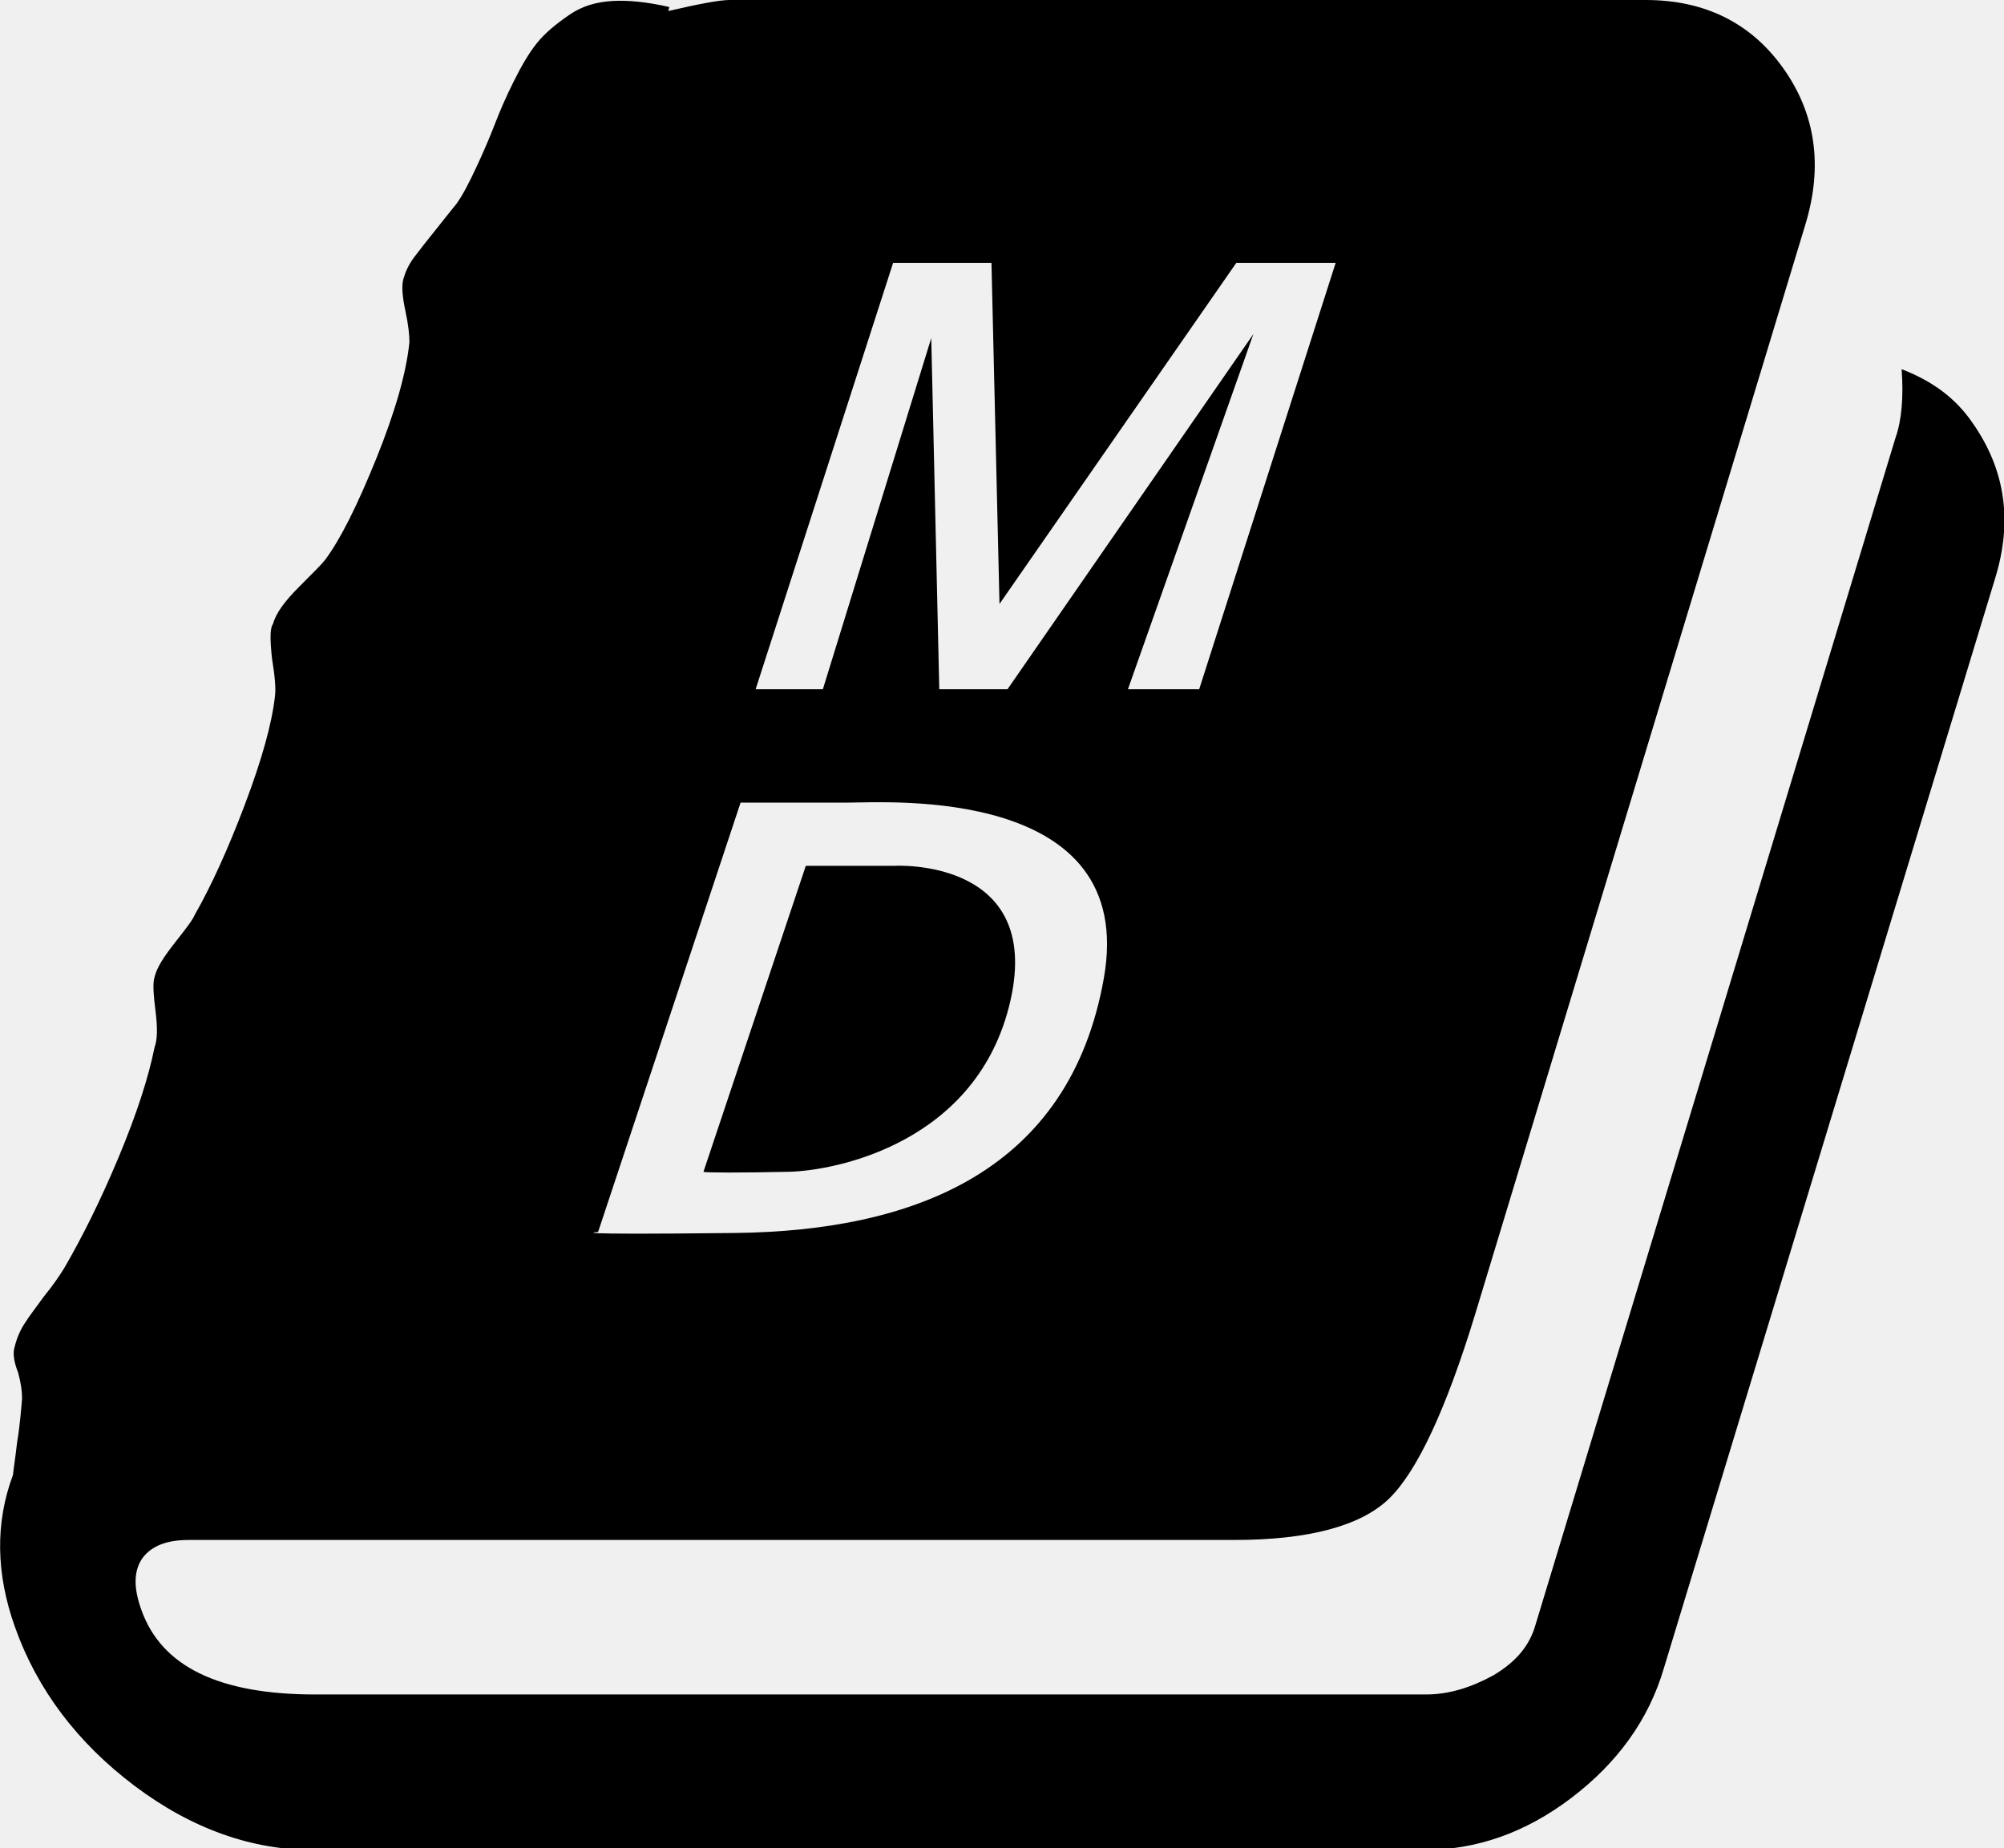
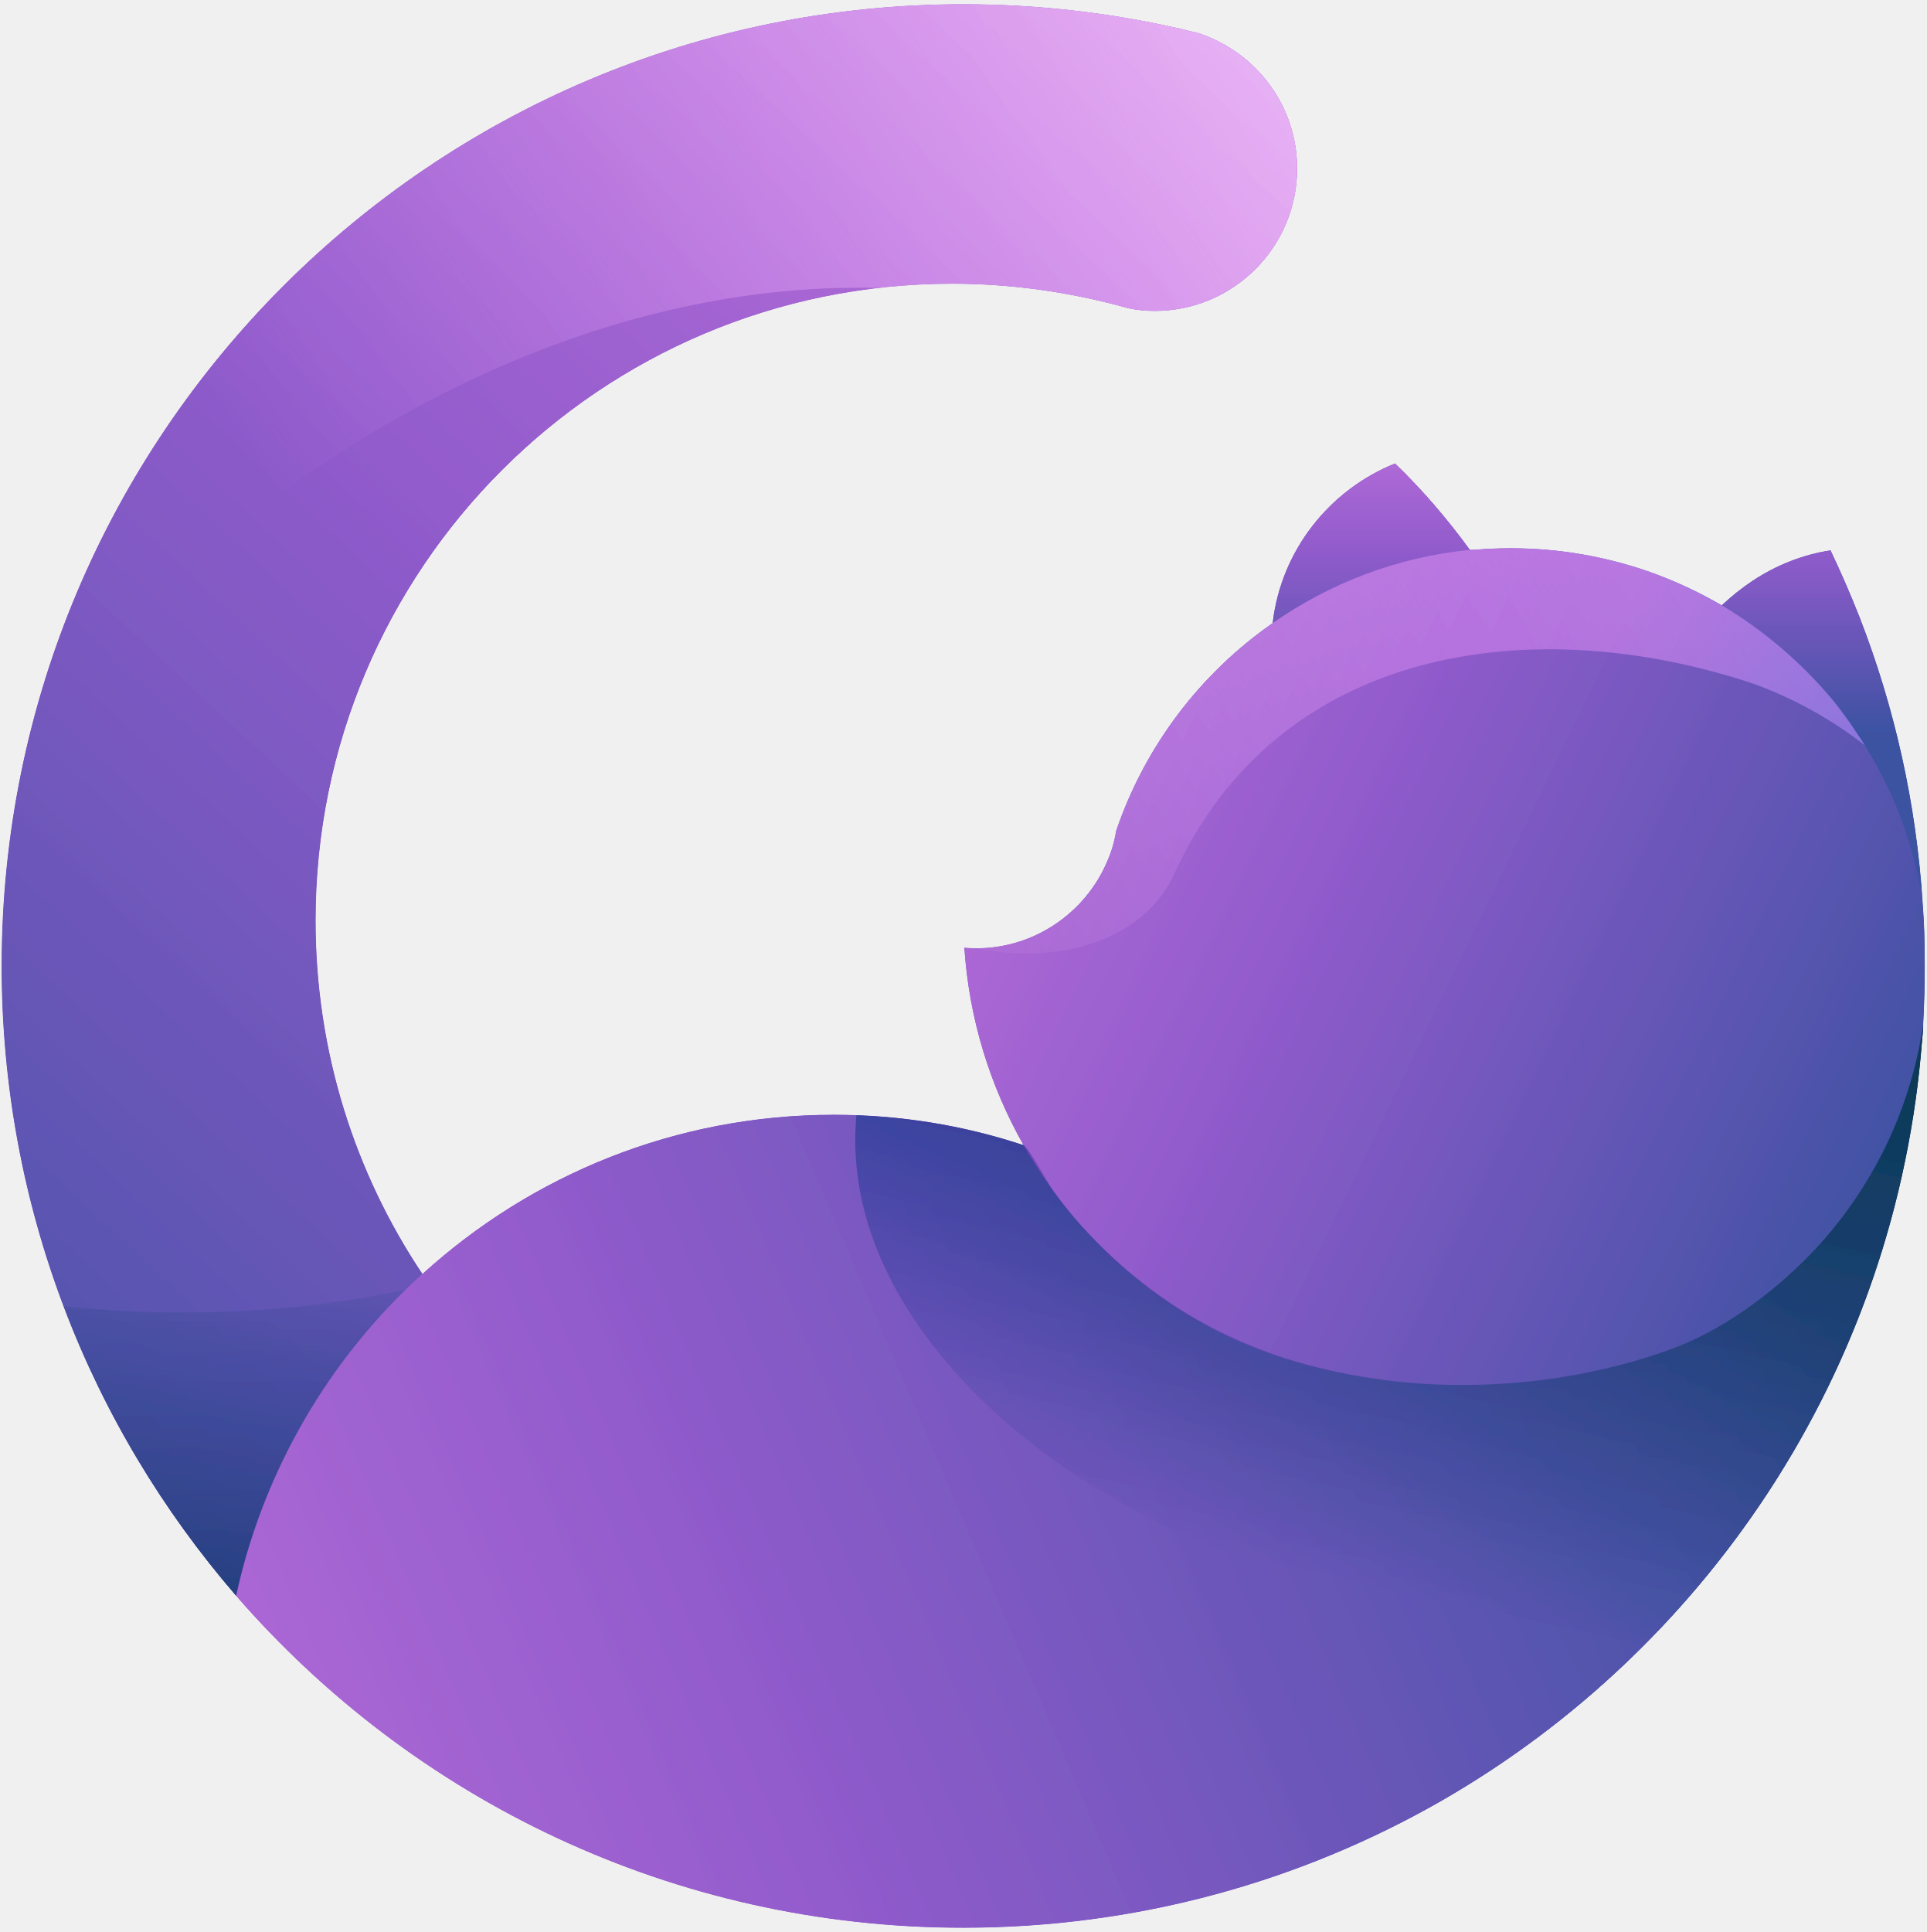
- <svg xmlns="http://www.w3.org/2000/svg" viewBox="0 0 199.7 184.2">
+ <svg xmlns="http://www.w3.org/2000/svg" version="1.2" viewBox="0 0 368 369" width="368" height="369">
+   <defs>
+     <linearGradient id="g1" x2="1" gradientUnits="userSpaceOnUse" gradientTransform="matrix(367.431,0,0,367.431,.284,.801)">
+       <stop offset="0" stop-color="#d26ee0" />
+       <stop offset=".5" stop-color="#924aca" />
+       <stop offset="1" stop-color="#3a3e9c" />
+     </linearGradient>
+     <linearGradient id="g2" x2="1" gradientUnits="userSpaceOnUse" gradientTransform="matrix(385.105,-158.988,82.321,199.401,-85.183,296.857)">
+       <stop offset="0" stop-color="#d26ee0" />
+       <stop offset=".5" stop-color="#924aca" />
+       <stop offset="1" stop-color="#3a3e9c" />
+     </linearGradient>
+     <linearGradient id="g3" x2="1" gradientUnits="userSpaceOnUse" gradientTransform="matrix(-327.853,351.449,-166.655,-155.466,467.169,137.02)">
+       <stop offset="0" stop-color="#d26ee0" />
+       <stop offset=".5" stop-color="#924aca" />
+       <stop offset="1" stop-color="#3a3e9c" />
+     </linearGradient>
+     <linearGradient id="g4" x2="1" gradientUnits="userSpaceOnUse" gradientTransform="matrix(0,71.719,-40.88,0,407.227,70.055)">
+       <stop offset="0" stop-color="#d26ee0" />
+       <stop offset=".5" stop-color="#924aca" />
+       <stop offset="1" stop-color="#3a3e9c" />
+     </linearGradient>
+     <linearGradient id="g5" x2="1" gradientUnits="userSpaceOnUse" gradientTransform="matrix(237.95,117.31,-112.277,227.741,179.398,22.774)">
+       <stop offset="0" stop-color="#d26ee0" />
+       <stop offset=".5" stop-color="#924aca" />
+       <stop offset="1" stop-color="#3a3e9c" />
+     </linearGradient>
+     <linearGradient id="g6" x2="1" gradientUnits="userSpaceOnUse" gradientTransform="matrix(0,71.719,-88.832,0,274.219,70.055)">
+       <stop offset="0" stop-color="#d26ee0" />
+       <stop offset=".5" stop-color="#924aca" />
+       <stop offset="1" stop-color="#3a3e9c" />
+     </linearGradient>
+     <linearGradient id="g7" x2="1" gradientUnits="userSpaceOnUse" gradientTransform="matrix(29.897,-137.526,145.454,31.62,180.188,285.563)">
+       <stop offset="0" stop-color="#000000" stop-opacity="0" />
+       <stop offset="1" stop-color="#000000" stop-opacity="1" />
+     </linearGradient>
+     <linearGradient id="g8" x2="1" gradientUnits="userSpaceOnUse" gradientTransform="matrix(232.857,-157.928,62.558,92.238,20.415,45.425)">
+       <stop offset="0" stop-color="#e8ffff" stop-opacity="0" />
+       <stop offset="1" stop-color="#ffffff" stop-opacity="1" />
+     </linearGradient>
+     <linearGradient id="g9" x2="1" gradientUnits="userSpaceOnUse" gradientTransform="matrix(282.114,-177.352,86.587,137.734,151.764,168.792)">
+       <stop offset="0" stop-color="#e8ffff" stop-opacity="0" />
+       <stop offset="1" stop-color="#ffffff" stop-opacity="1" />
+     </linearGradient>
+     <linearGradient id="g10" x2="1" gradientUnits="userSpaceOnUse" gradientTransform="matrix(.74,133.142,-149.377,.83,70.908,233)">
+       <stop offset="0" stop-color="#000000" stop-opacity="0" />
+       <stop offset="1" stop-color="#000000" stop-opacity="1" />
+     </linearGradient>
+   </defs>
  <style>
-     @media (prefers-color-scheme: dark) {
-       svg { fill: white; }
-     }
-   </style>
-   <path d="M189.5,36.8c0.2,2.8,0,5.1-0.6,6.8L153,162c-0.6,2.1-2,3.7-4.2,5c-2.2,1.2-4.4,1.9-6.7,1.9H31.4c-9.6,0-15.3-2.8-17.3-8.4   c-0.8-2.2-0.8-3.9,0.1-5.2c0.9-1.2,2.4-1.8,4.6-1.8H123c7.4,0,12.6-1.4,15.4-4.1s5.7-8.9,8.6-18.4l32.9-108.6   c1.8-5.9,1-11.1-2.2-15.6S169.9,0,164,0H72.7c-1,0-3.1,0.4-6.1,1.1l0.1-0.4C64.5,0.2,62.6,0,61,0.1s-3,0.5-4.3,1.4   c-1.3,0.9-2.4,1.8-3.2,2.8S52,6.5,51.2,8.1c-0.8,1.6-1.4,3-1.9,4.3s-1.1,2.7-1.8,4.2c-0.7,1.5-1.3,2.7-2,3.7c-0.5,0.6-1.2,1.5-2,2.5   s-1.6,2-2.2,2.8s-0.9,1.5-1.1,2.2c-0.2,0.7-0.1,1.8,0.2,3.2c0.3,1.4,0.4,2.4,0.4,3.1c-0.3,3-1.4,6.9-3.3,11.6   c-1.9,4.7-3.6,8.1-5.1,10.1c-0.3,0.4-1.2,1.3-2.6,2.7c-1.4,1.4-2.3,2.6-2.6,3.7c-0.3,0.4-0.3,1.5-0.1,3.4c0.3,1.8,0.4,3.1,0.3,3.8   c-0.3,2.7-1.3,6.3-3,10.8c-1.7,4.5-3.4,8.2-5,11c-0.2,0.5-0.9,1.4-2,2.8c-1.1,1.4-1.8,2.5-2,3.4c-0.2,0.6-0.1,1.8,0.1,3.4   c0.2,1.6,0.2,2.8-0.1,3.6c-0.6,3-1.8,6.7-3.6,11c-1.8,4.3-3.6,7.9-5.4,11c-0.5,0.8-1.1,1.7-2,2.8c-0.8,1.1-1.5,2-2,2.8   s-0.8,1.6-1,2.5c-0.1,0.5,0,1.3,0.4,2.3c0.3,1.1,0.4,1.9,0.4,2.6c-0.1,1.1-0.2,2.6-0.5,4.4c-0.2,1.8-0.4,2.9-0.4,3.2   c-1.8,4.8-1.7,9.9,0.2,15.2c2.2,6.2,6.2,11.5,11.9,15.8c5.7,4.3,11.7,6.4,17.8,6.4h110.7c5.2,0,10.1-1.7,14.7-5.2s7.7-7.8,9.2-12.9   l33-108.6c1.8-5.8,1-10.9-2.2-15.5C194.9,39.7,192.6,38,189.5,36.8z M59.6,122.8L73.8,80c0,0,7,0,10.8,0s28.8-1.7,25.4,17.5   c-3.4,19.2-18.8,25.2-36.8,25.4S59.6,122.8,59.6,122.8z M78.6,116.8c4.7-0.1,18.9-2.9,22.1-17.1S89.2,86.3,89.2,86.3l-8.9,0   l-10.2,30.5C70.2,116.9,74,116.9,78.6,116.8z M75.3,68.7L89,26.2h9.8l0.8,34l23.6-34h9.9l-13.6,42.5h-7.1l12.5-35.4l-24.5,35.4h-6.8   l-0.8-35L82,68.7H75.3z" />
+ 		.s0 { fill: url(#g1) } 
+ 		.s1 { fill: url(#g2) } 
+ 		.s2 { fill: url(#g3) } 
+ 		.s3 { fill: url(#g4) } 
+ 		.s4 { fill: url(#g5) } 
+ 		.s5 { fill: url(#g6) } 
+ 		.s6 { mix-blend-mode: overlay;fill: url(#g7) } 
+ 		.s7 { mix-blend-mode: overlay;fill: url(#g8) } 
+ 		.s8 { mix-blend-mode: overlay;fill: url(#g9) } 
+ 		.s9 { mix-blend-mode: overlay;fill: url(#g10) } 
+ 	</style>
+   <filter id="f0">
+     <feFlood flood-color="#00ffea" flood-opacity=".04" />
+     <feBlend mode="normal" in2="SourceGraphic" />
+     <feComposite in2="SourceAlpha" operator="in" />
+   </filter>
+   <g id="OBJECTS" filter="url(#f0)">
+     <g id="&lt;Group&gt;">
+       <g id="&lt;Group&gt;">
+         <g id="&lt;Group&gt;">
+           <path id="&lt;Compound Path&gt;" class="s0" d="m367.6 177.8q-0.1-2.7-0.3-5.3c-1.2-19.1-5.4-37.5-12-54.5q-2.6-6.6-5.6-12.9c-5.4 0.8-10.5 2.9-14.9 5.8-2.1 1.4-4.1 3-5.9 4.7-4.3-2.5-9-4.7-13.8-6.4-8.3-2.9-17.2-4.5-26.5-4.5q-3.5 0-7 0.3-0.4 0-0.8 0c-4.3-5.9-9-11.4-14.3-16.5-12.5 5-21.8 16.6-23.4 30.5-13.8 9.6-24.4 23.5-29.9 39.7q-0.5 3.1-1.7 5.8c-4.1 9.7-13.8 16.6-25 16.6q-1.2 0-2.3-0.1c0.9 13.6 4.9 26.4 11.3 37.7-11.4-3.8-23.6-5.8-36.2-5.8-30.3 0-57.8 11.5-78.6 30.4-12.9-19.3-20.4-42.5-20.4-67.5 0-67.2 54.4-121.6 121.6-121.6 10.2 0 20.1 1.3 29.5 3.6q2.1 0.5 4.2 1.1 2.4 0.5 5 0.5c15 0 27.2-12.2 27.2-27.2 0-12.1-7.9-22.3-18.9-25.9q0 0 0 0-1.8-0.4-3.7-0.9 0 0-0.1 0c-13.2-3-27-4.6-41.1-4.6-101.5 0-183.7 82.3-183.7 183.7 0 46 16.9 88 44.8 120.3 33.7 38.8 83.4 63.4 138.9 63.4 33.2 0 64.4-8.8 91.3-24.2 51.4-29.5 87.2-83.3 91.9-145.6q0.2-1.4 0.2-2.8 0.3-5.5 0.3-11.1 0-3.4-0.1-6.7z" />
+         </g>
+       </g>
+       <path id="&lt;Path&gt;" class="s1" d="m367.4 195.6c-3.8 63.6-39.9 118.4-92.1 148.4-26.9 15.4-58.1 24.2-91.3 24.2-55.5 0-105.2-24.6-138.9-63.4 5.3-24.2 18-45.5 35.6-61.5 20.8-18.9 48.3-30.4 78.6-30.4 12.6 0 24.8 2 36.2 5.8 0.7 0 4.8 7.5 5.5 8.4q3 4.3 6.6 8.1c4.7 5.1 10.1 9.7 15.9 13.6 26.9 18.1 64.5 19.7 94.6 9.3 10.4-3.6 20.1-10.7 27.7-18.5 11.6-12 19.2-27.5 21.6-44z" />
+       <path id="&lt;Path&gt;" class="s2" d="m247.8 32.2c0 15-12.2 27.2-27.2 27.2q-2.6 0-5-0.5-2.1-0.6-4.2-1.1c-9.4-2.3-19.3-3.6-29.5-3.6-67.2 0-121.6 54.4-121.6 121.6 0 25 7.5 48.2 20.4 67.5-17.6 16-30.3 37.3-35.6 61.5-27.9-32.3-44.8-74.3-44.8-120.3 0-101.4 82.2-183.7 183.7-183.7 14.1 0 27.9 1.6 41.1 4.6q0.1 0 0.1 0 1.9 0.5 3.7 0.9 0 0 0 0c11 3.6 18.9 13.8 18.9 25.9z" />
+       <path id="&lt;Path&gt;" class="s3" d="m367.3 172.5c-1.7-11.8-6-22.7-12.4-32.2q0 0 0-0.1-2.2-3.3-4.7-6.4c-6-7.2-13.2-13.4-21.3-18.2 1.8-1.7 3.8-3.3 5.9-4.7 4.4-2.9 9.5-5 14.9-5.8q3 6.3 5.6 12.9c6.6 17 10.8 35.4 12 54.5z" />
+       <path id="&lt;Path&gt;" class="s4" d="m367.7 184.5q0 5.6-0.3 11.1c0 5.1-2.2 11-3.9 15.7-1.9 5.1-4.2 10-7.1 14.6-5.6 9.2-13.1 17.1-21.8 23.3-23.4 16.6-56 18-83.2 11.9-23-5.2-43-20.7-55-40.9q-0.5-0.8-0.9-1.5c-6.4-11.3-10.4-24.1-11.3-37.7q1.1 0.1 2.3 0.1c11.2 0 20.9-6.9 25-16.6q1.2-2.7 1.7-5.8c5.5-16.2 16.1-30.1 29.9-39.7 10.9-7.6 23.7-12.6 37.7-14q0.4 0 0.8 0 3.5-0.3 7-0.3c9.3 0 18.2 1.6 26.5 4.5 4.8 1.7 9.5 3.9 13.8 6.4 8.1 4.8 15.3 11 21.3 18.2q2.5 3.1 4.7 6.5c6.4 9.5 10.7 20.4 12.4 32.2q0.2 2.6 0.3 5.3 0.1 3.3 0.1 6.7z" />
+       <path id="&lt;Path&gt;" class="s5" d="m280.8 105c-14 1.4-26.8 6.4-37.7 14 1.6-13.9 10.9-25.5 23.4-30.5 5.3 5.1 10 10.6 14.3 16.5z" />
+       <path id="&lt;Path&gt;" class="s6" d="m345.8 239.6c-7.6 7.8-17.3 14.9-27.7 18.5-30.1 10.4-67.7 8.8-94.6-9.3-5.8-3.9-11.2-8.5-15.9-13.6q-3.6-3.8-6.6-8.1c-0.7-0.9-4.8-8.4-5.5-8.4-10.1-3.3-20.8-5.3-31.9-5.7-3.3 35.6 30.9 67.1 65 81 23.2 9.3 24.7 43.2 12.4 64.8q-0.2 0.2-0.3 0.5c12.1-3.9 23.7-9.1 34.6-15.3 52.2-30 88.3-84.8 92.1-148.4-2.4 16.5-10 32-21.6 44z" />
+       <path id="&lt;Path&gt;" class="s7" d="m211.4 57.8q2.1 0.5 4.2 1.1 2.4 0.5 5 0.5c15 0 27.2-12.2 27.2-27.2 0-12.1-7.9-22.3-18.9-25.9q0 0 0 0-1.8-0.4-3.7-0.9 0 0-0.1 0c-13.2-3-27-4.6-41.1-4.6-86.4 0-158.8 59.6-178.5 140q2.8-3.6 5.7-7.1c38.9-46 97.7-80.3 157-78.7 4.5-0.5 9-0.8 13.7-0.8 10.2 0 20.1 1.3 29.5 3.6z" />
+       <path id="&lt;Path&gt;" class="s8" d="m350.2 133.8c-6-7.2-13.2-13.4-21.3-18.2-4.3-2.5-9-4.7-13.8-6.4-8.3-2.9-17.2-4.5-26.5-4.5q-3.5 0-7 0.3-0.4 0-0.8 0c-14 1.4-26.8 6.4-37.7 14-13.8 9.6-24.4 23.5-29.9 39.7q-0.5 3.1-1.7 5.8c-4.1 9.7-13.7 16.5-24.9 16.6 14.7 3.1 31.1-0.9 37.4-13.5 20-44.7 69.4-50.9 111-37 7.7 2.8 14.9 6.8 21.3 11.8q-0.7-1.1-1.4-2.1-2.2-3.4-4.7-6.5z" />
+       <path id="&lt;Path&gt;" class="s9" d="m12.1 249.5c7.7 20.4 19 39.1 33 55.3 4.9-22.7 16.4-42.9 32.4-58.5-21.3 4.6-43.4 5.4-65.4 3.2z" />
+     </g>
+   </g>
</svg>
